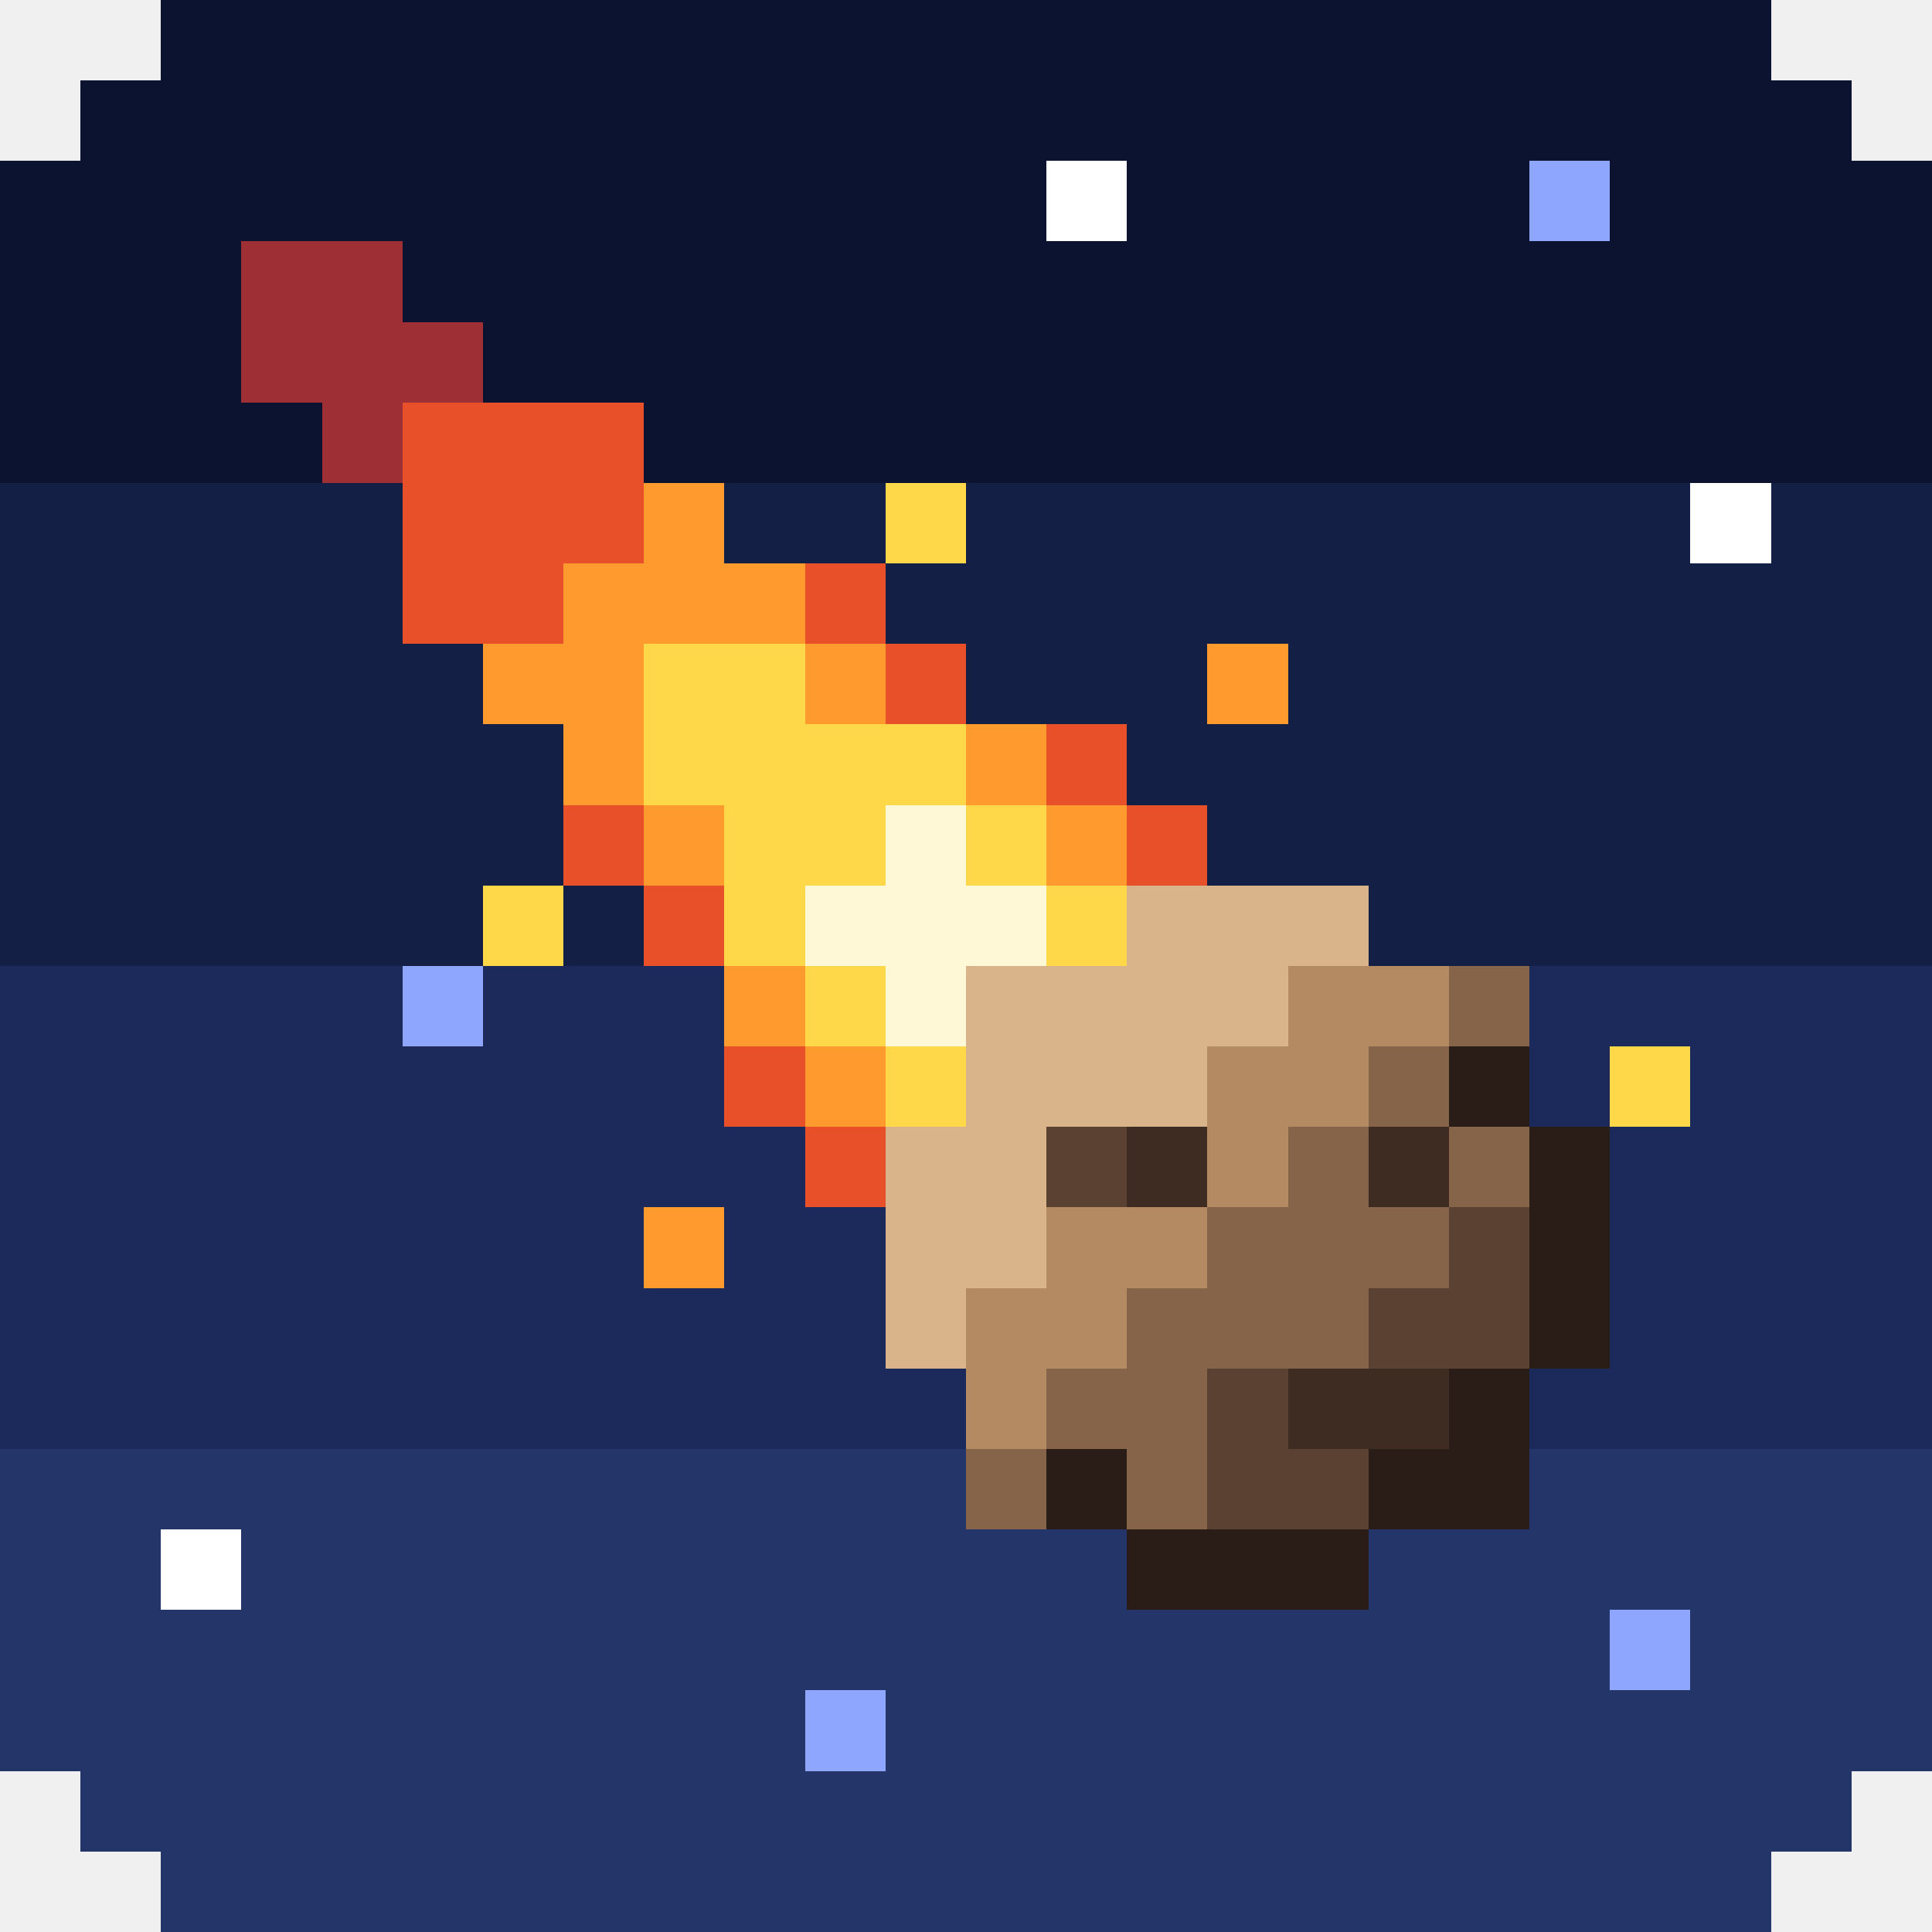
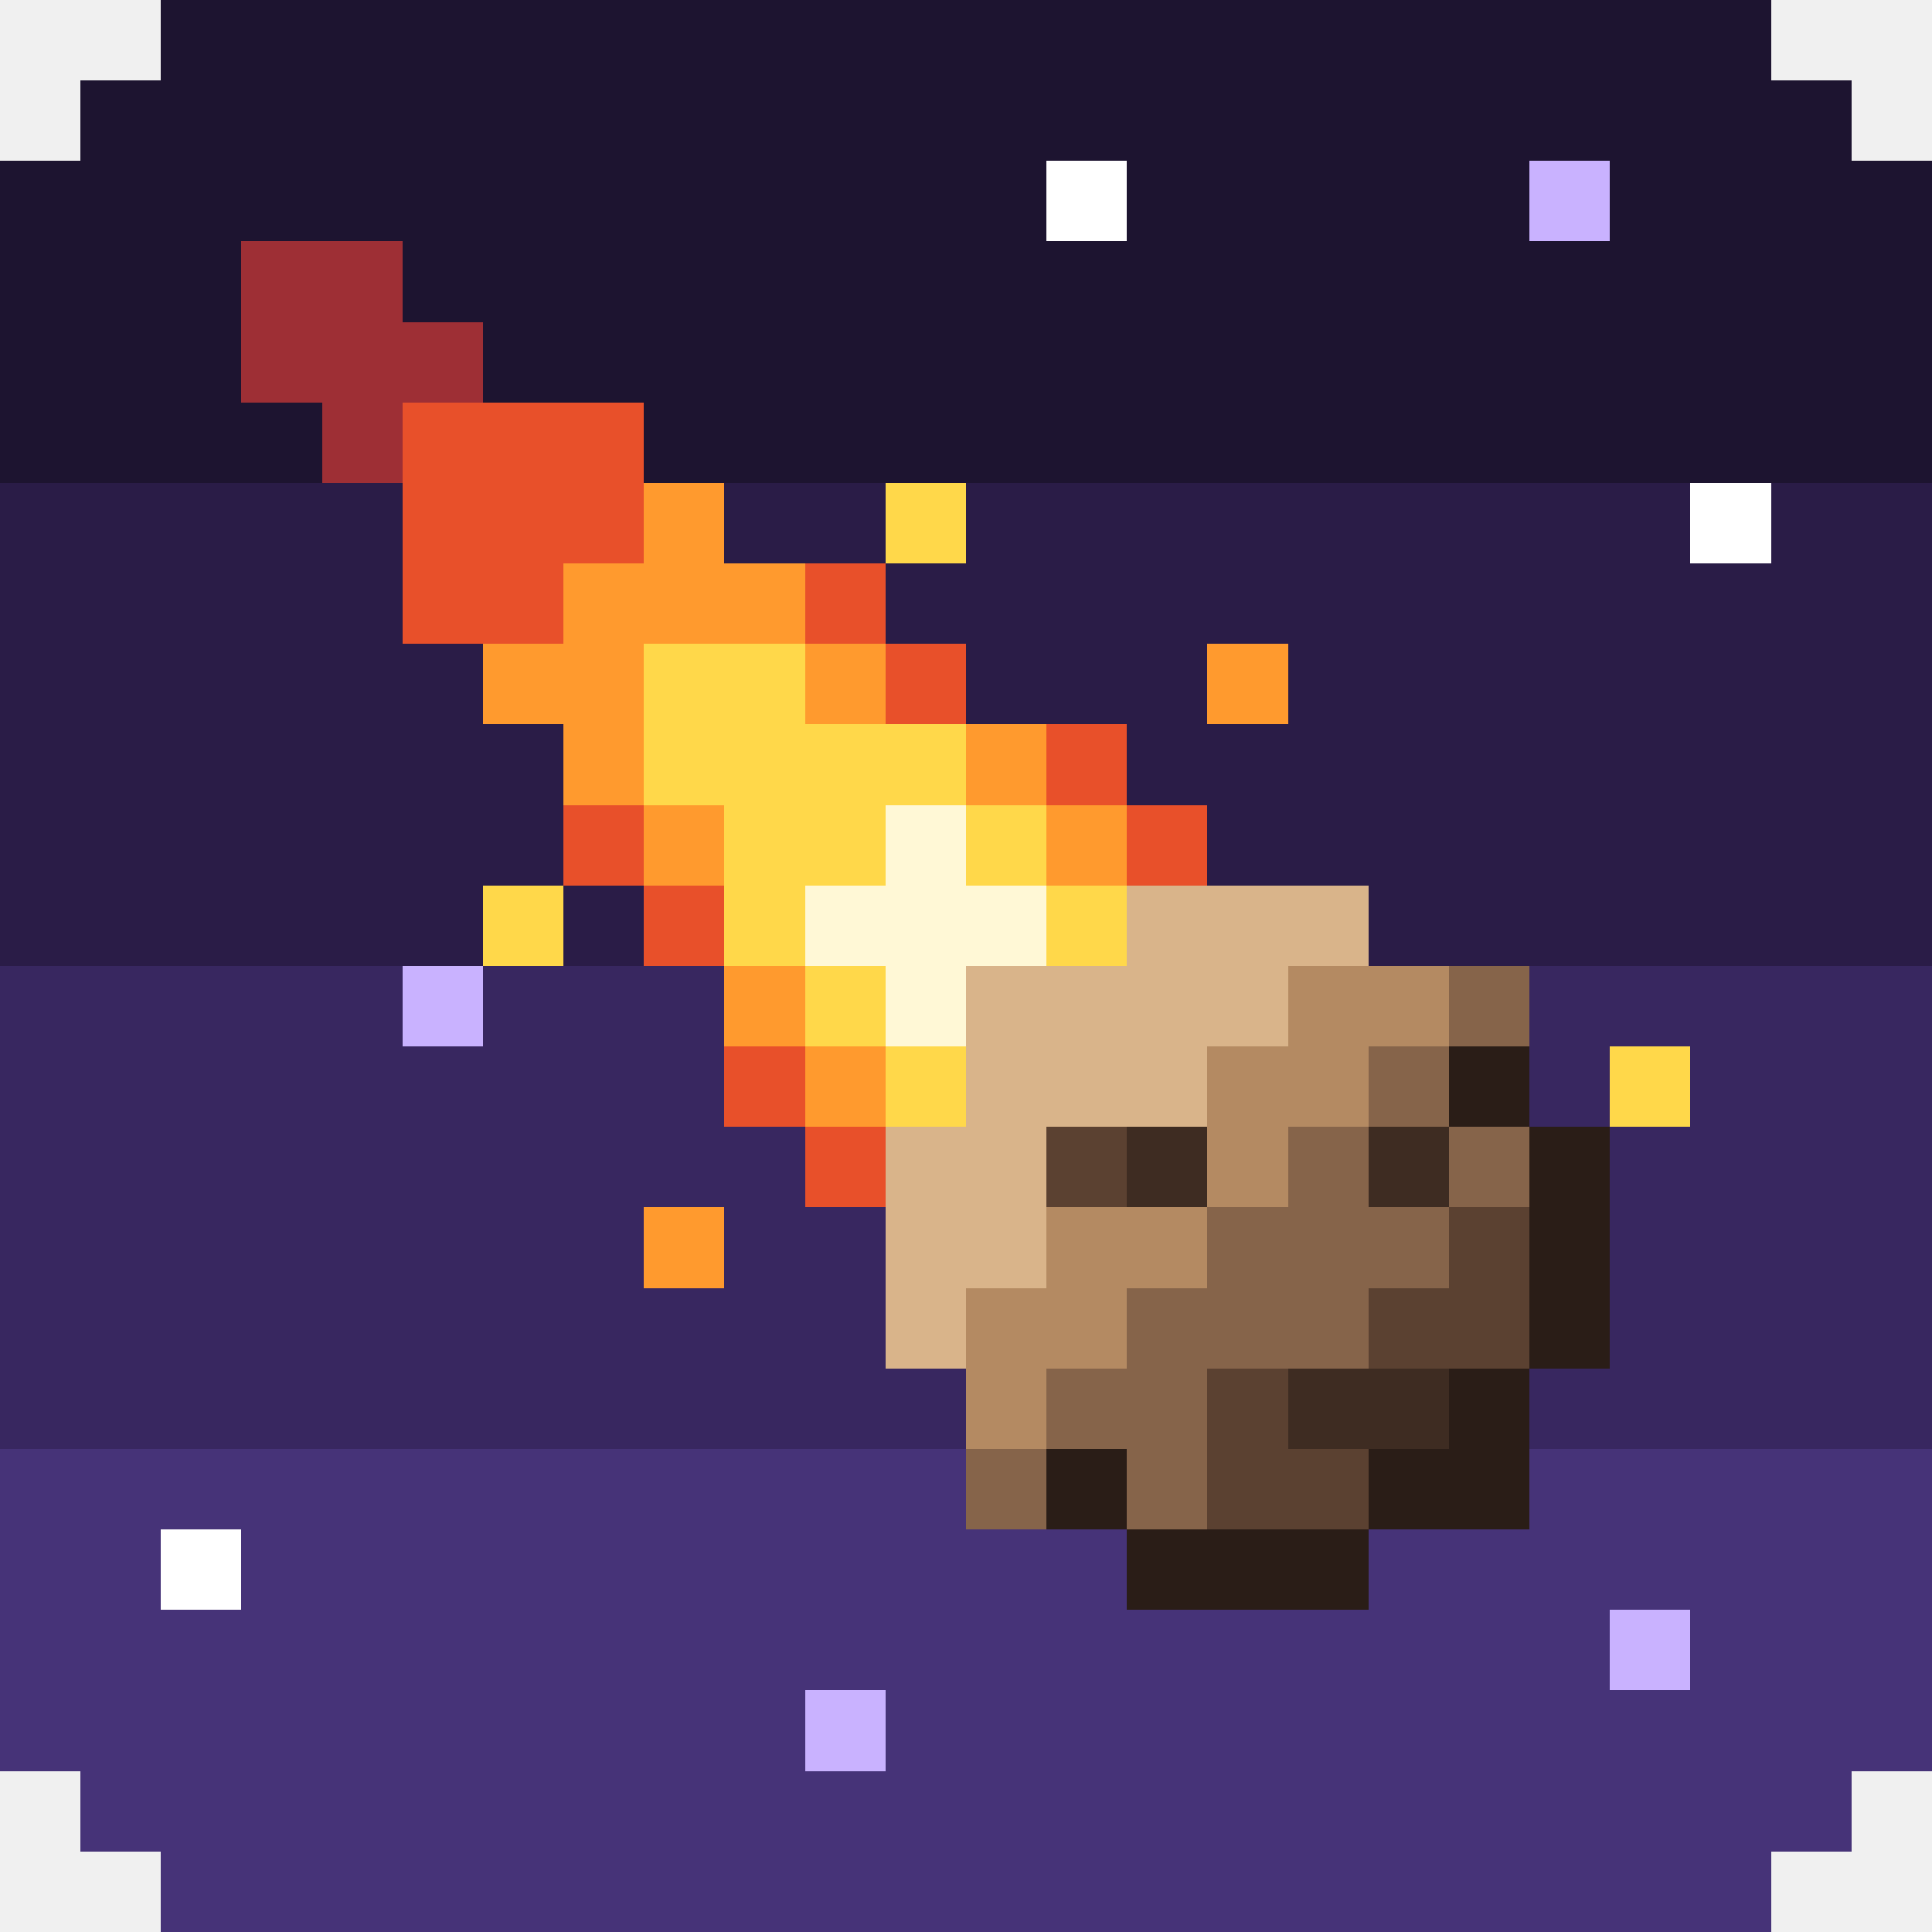
<svg xmlns="http://www.w3.org/2000/svg" viewBox="0 0 24 24" shape-rendering="crispEdges">
-   <rect x="2" y="0" width="20" height="1" fill="#0b1330" />
-   <rect x="1" y="1" width="22" height="1" fill="#0b1330" />
-   <rect x="0" y="2" width="13" height="1" fill="#0b1330" />
+   <rect x="2" y="0" width="20" height="1" fill="#1d1430" />
+   <rect x="1" y="1" width="22" height="1" fill="#1d1430" />
+   <rect x="0" y="2" width="13" height="1" fill="#1d1430" />
  <rect x="13" y="2" width="1" height="1" fill="#ffffff" />
-   <rect x="14" y="2" width="5" height="1" fill="#0b1330" />
-   <rect x="19" y="2" width="1" height="1" fill="#8fa6ff" />
-   <rect x="20" y="2" width="4" height="1" fill="#0b1330" />
-   <rect x="0" y="3" width="3" height="1" fill="#0b1330" />
+   <rect x="14" y="2" width="5" height="1" fill="#1d1430" />
+   <rect x="19" y="2" width="1" height="1" fill="#c9b2ff" />
+   <rect x="20" y="2" width="4" height="1" fill="#1d1430" />
+   <rect x="0" y="3" width="3" height="1" fill="#1d1430" />
  <rect x="3" y="3" width="2" height="1" fill="#9e2f35" />
-   <rect x="5" y="3" width="19" height="1" fill="#0b1330" />
-   <rect x="0" y="4" width="3" height="1" fill="#0b1330" />
+   <rect x="5" y="3" width="19" height="1" fill="#1d1430" />
+   <rect x="0" y="4" width="3" height="1" fill="#1d1430" />
  <rect x="3" y="4" width="3" height="1" fill="#9e2f35" />
-   <rect x="6" y="4" width="18" height="1" fill="#0b1330" />
-   <rect x="0" y="5" width="4" height="1" fill="#0b1330" />
+   <rect x="6" y="4" width="18" height="1" fill="#1d1430" />
+   <rect x="0" y="5" width="4" height="1" fill="#1d1430" />
  <rect x="4" y="5" width="1" height="1" fill="#9e2f35" />
  <rect x="5" y="5" width="3" height="1" fill="#e8502a" />
-   <rect x="8" y="5" width="16" height="1" fill="#0b1330" />
-   <rect x="0" y="6" width="5" height="1" fill="#131f45" />
+   <rect x="8" y="5" width="16" height="1" fill="#1d1430" />
+   <rect x="0" y="6" width="5" height="1" fill="#2a1c47" />
  <rect x="5" y="6" width="3" height="1" fill="#e8502a" />
  <rect x="8" y="6" width="1" height="1" fill="#ff9a2e" />
-   <rect x="9" y="6" width="2" height="1" fill="#131f45" />
+   <rect x="9" y="6" width="2" height="1" fill="#2a1c47" />
  <rect x="11" y="6" width="1" height="1" fill="#ffd84a" />
-   <rect x="12" y="6" width="9" height="1" fill="#131f45" />
+   <rect x="12" y="6" width="9" height="1" fill="#2a1c47" />
  <rect x="21" y="6" width="1" height="1" fill="#ffffff" />
-   <rect x="22" y="6" width="2" height="1" fill="#131f45" />
-   <rect x="0" y="7" width="5" height="1" fill="#131f45" />
+   <rect x="22" y="6" width="2" height="1" fill="#2a1c47" />
+   <rect x="0" y="7" width="5" height="1" fill="#2a1c47" />
  <rect x="5" y="7" width="2" height="1" fill="#e8502a" />
  <rect x="7" y="7" width="3" height="1" fill="#ff9a2e" />
  <rect x="10" y="7" width="1" height="1" fill="#e8502a" />
-   <rect x="11" y="7" width="13" height="1" fill="#131f45" />
-   <rect x="0" y="8" width="6" height="1" fill="#131f45" />
+   <rect x="11" y="7" width="13" height="1" fill="#2a1c47" />
+   <rect x="0" y="8" width="6" height="1" fill="#2a1c47" />
  <rect x="6" y="8" width="2" height="1" fill="#ff9a2e" />
  <rect x="8" y="8" width="2" height="1" fill="#ffd84a" />
  <rect x="10" y="8" width="1" height="1" fill="#ff9a2e" />
  <rect x="11" y="8" width="1" height="1" fill="#e8502a" />
-   <rect x="12" y="8" width="3" height="1" fill="#131f45" />
+   <rect x="12" y="8" width="3" height="1" fill="#2a1c47" />
  <rect x="15" y="8" width="1" height="1" fill="#ff9a2e" />
-   <rect x="16" y="8" width="8" height="1" fill="#131f45" />
-   <rect x="0" y="9" width="7" height="1" fill="#131f45" />
+   <rect x="16" y="8" width="8" height="1" fill="#2a1c47" />
+   <rect x="0" y="9" width="7" height="1" fill="#2a1c47" />
  <rect x="7" y="9" width="1" height="1" fill="#ff9a2e" />
  <rect x="8" y="9" width="4" height="1" fill="#ffd84a" />
  <rect x="12" y="9" width="1" height="1" fill="#ff9a2e" />
  <rect x="13" y="9" width="1" height="1" fill="#e8502a" />
-   <rect x="14" y="9" width="10" height="1" fill="#131f45" />
-   <rect x="0" y="10" width="7" height="1" fill="#131f45" />
+   <rect x="14" y="9" width="10" height="1" fill="#2a1c47" />
+   <rect x="0" y="10" width="7" height="1" fill="#2a1c47" />
  <rect x="7" y="10" width="1" height="1" fill="#e8502a" />
  <rect x="8" y="10" width="1" height="1" fill="#ff9a2e" />
  <rect x="9" y="10" width="2" height="1" fill="#ffd84a" />
  <rect x="11" y="10" width="1" height="1" fill="#fff8d6" />
  <rect x="12" y="10" width="1" height="1" fill="#ffd84a" />
  <rect x="13" y="10" width="1" height="1" fill="#ff9a2e" />
  <rect x="14" y="10" width="1" height="1" fill="#e8502a" />
-   <rect x="15" y="10" width="9" height="1" fill="#131f45" />
-   <rect x="0" y="11" width="6" height="1" fill="#131f45" />
+   <rect x="15" y="10" width="9" height="1" fill="#2a1c47" />
+   <rect x="0" y="11" width="6" height="1" fill="#2a1c47" />
  <rect x="6" y="11" width="1" height="1" fill="#ffd84a" />
-   <rect x="7" y="11" width="1" height="1" fill="#131f45" />
+   <rect x="7" y="11" width="1" height="1" fill="#2a1c47" />
  <rect x="8" y="11" width="1" height="1" fill="#e8502a" />
  <rect x="9" y="11" width="1" height="1" fill="#ffd84a" />
  <rect x="10" y="11" width="3" height="1" fill="#fff8d6" />
  <rect x="13" y="11" width="1" height="1" fill="#ffd84a" />
  <rect x="14" y="11" width="3" height="1" fill="#d9b48a" />
-   <rect x="17" y="11" width="7" height="1" fill="#131f45" />
-   <rect x="0" y="12" width="5" height="1" fill="#1b2a5a" />
-   <rect x="5" y="12" width="1" height="1" fill="#8fa6ff" />
-   <rect x="6" y="12" width="3" height="1" fill="#1b2a5a" />
+   <rect x="17" y="11" width="7" height="1" fill="#2a1c47" />
+   <rect x="0" y="12" width="5" height="1" fill="#382760" />
+   <rect x="5" y="12" width="1" height="1" fill="#c9b2ff" />
+   <rect x="6" y="12" width="3" height="1" fill="#382760" />
  <rect x="9" y="12" width="1" height="1" fill="#ff9a2e" />
  <rect x="10" y="12" width="1" height="1" fill="#ffd84a" />
  <rect x="11" y="12" width="1" height="1" fill="#fff8d6" />
  <rect x="12" y="12" width="4" height="1" fill="#d9b48a" />
  <rect x="16" y="12" width="2" height="1" fill="#b48a62" />
  <rect x="18" y="12" width="1" height="1" fill="#86644a" />
-   <rect x="19" y="12" width="5" height="1" fill="#1b2a5a" />
-   <rect x="0" y="13" width="9" height="1" fill="#1b2a5a" />
+   <rect x="19" y="12" width="5" height="1" fill="#382760" />
+   <rect x="0" y="13" width="9" height="1" fill="#382760" />
  <rect x="9" y="13" width="1" height="1" fill="#e8502a" />
  <rect x="10" y="13" width="1" height="1" fill="#ff9a2e" />
  <rect x="11" y="13" width="1" height="1" fill="#ffd84a" />
  <rect x="12" y="13" width="3" height="1" fill="#d9b48a" />
  <rect x="15" y="13" width="2" height="1" fill="#b48a62" />
  <rect x="17" y="13" width="1" height="1" fill="#86644a" />
  <rect x="18" y="13" width="1" height="1" fill="#2a1d17" />
-   <rect x="19" y="13" width="1" height="1" fill="#1b2a5a" />
+   <rect x="19" y="13" width="1" height="1" fill="#382760" />
  <rect x="20" y="13" width="1" height="1" fill="#ffd84a" />
-   <rect x="21" y="13" width="3" height="1" fill="#1b2a5a" />
-   <rect x="0" y="14" width="10" height="1" fill="#1b2a5a" />
+   <rect x="21" y="13" width="3" height="1" fill="#382760" />
+   <rect x="0" y="14" width="10" height="1" fill="#382760" />
  <rect x="10" y="14" width="1" height="1" fill="#e8502a" />
  <rect x="11" y="14" width="2" height="1" fill="#d9b48a" />
  <rect x="13" y="14" width="1" height="1" fill="#5b4131" />
  <rect x="14" y="14" width="1" height="1" fill="#3e2c22" />
  <rect x="15" y="14" width="1" height="1" fill="#b48a62" />
  <rect x="16" y="14" width="1" height="1" fill="#86644a" />
  <rect x="17" y="14" width="1" height="1" fill="#3e2c22" />
  <rect x="18" y="14" width="1" height="1" fill="#86644a" />
  <rect x="19" y="14" width="1" height="1" fill="#2a1d17" />
-   <rect x="20" y="14" width="4" height="1" fill="#1b2a5a" />
-   <rect x="0" y="15" width="8" height="1" fill="#1b2a5a" />
+   <rect x="20" y="14" width="4" height="1" fill="#382760" />
+   <rect x="0" y="15" width="8" height="1" fill="#382760" />
  <rect x="8" y="15" width="1" height="1" fill="#ff9a2e" />
-   <rect x="9" y="15" width="2" height="1" fill="#1b2a5a" />
+   <rect x="9" y="15" width="2" height="1" fill="#382760" />
  <rect x="11" y="15" width="2" height="1" fill="#d9b48a" />
  <rect x="13" y="15" width="2" height="1" fill="#b48a62" />
  <rect x="15" y="15" width="3" height="1" fill="#86644a" />
  <rect x="18" y="15" width="1" height="1" fill="#5b4131" />
  <rect x="19" y="15" width="1" height="1" fill="#2a1d17" />
-   <rect x="20" y="15" width="4" height="1" fill="#1b2a5a" />
-   <rect x="0" y="16" width="11" height="1" fill="#1b2a5a" />
+   <rect x="20" y="15" width="4" height="1" fill="#382760" />
+   <rect x="0" y="16" width="11" height="1" fill="#382760" />
  <rect x="11" y="16" width="1" height="1" fill="#d9b48a" />
  <rect x="12" y="16" width="2" height="1" fill="#b48a62" />
  <rect x="14" y="16" width="3" height="1" fill="#86644a" />
  <rect x="17" y="16" width="2" height="1" fill="#5b4131" />
  <rect x="19" y="16" width="1" height="1" fill="#2a1d17" />
-   <rect x="20" y="16" width="4" height="1" fill="#1b2a5a" />
-   <rect x="0" y="17" width="12" height="1" fill="#1b2a5a" />
+   <rect x="20" y="16" width="4" height="1" fill="#382760" />
+   <rect x="0" y="17" width="12" height="1" fill="#382760" />
  <rect x="12" y="17" width="1" height="1" fill="#b48a62" />
  <rect x="13" y="17" width="2" height="1" fill="#86644a" />
  <rect x="15" y="17" width="1" height="1" fill="#5b4131" />
  <rect x="16" y="17" width="2" height="1" fill="#3e2c22" />
  <rect x="18" y="17" width="1" height="1" fill="#2a1d17" />
-   <rect x="19" y="17" width="5" height="1" fill="#1b2a5a" />
-   <rect x="0" y="18" width="12" height="1" fill="#243669" />
+   <rect x="19" y="17" width="5" height="1" fill="#382760" />
+   <rect x="0" y="18" width="12" height="1" fill="#463378" />
  <rect x="12" y="18" width="1" height="1" fill="#86644a" />
  <rect x="13" y="18" width="1" height="1" fill="#2a1d17" />
  <rect x="14" y="18" width="1" height="1" fill="#86644a" />
  <rect x="15" y="18" width="2" height="1" fill="#5b4131" />
  <rect x="17" y="18" width="2" height="1" fill="#2a1d17" />
-   <rect x="19" y="18" width="5" height="1" fill="#243669" />
-   <rect x="0" y="19" width="2" height="1" fill="#243669" />
+   <rect x="19" y="18" width="5" height="1" fill="#463378" />
+   <rect x="0" y="19" width="2" height="1" fill="#463378" />
  <rect x="2" y="19" width="1" height="1" fill="#ffffff" />
-   <rect x="3" y="19" width="11" height="1" fill="#243669" />
+   <rect x="3" y="19" width="11" height="1" fill="#463378" />
  <rect x="14" y="19" width="3" height="1" fill="#2a1d17" />
-   <rect x="17" y="19" width="7" height="1" fill="#243669" />
-   <rect x="0" y="20" width="20" height="1" fill="#243669" />
-   <rect x="20" y="20" width="1" height="1" fill="#8fa6ff" />
-   <rect x="21" y="20" width="3" height="1" fill="#243669" />
-   <rect x="0" y="21" width="10" height="1" fill="#243669" />
-   <rect x="10" y="21" width="1" height="1" fill="#8fa6ff" />
-   <rect x="11" y="21" width="13" height="1" fill="#243669" />
-   <rect x="1" y="22" width="22" height="1" fill="#243669" />
-   <rect x="2" y="23" width="20" height="1" fill="#243669" />
+   <rect x="17" y="19" width="7" height="1" fill="#463378" />
+   <rect x="0" y="20" width="20" height="1" fill="#463378" />
+   <rect x="20" y="20" width="1" height="1" fill="#c9b2ff" />
+   <rect x="21" y="20" width="3" height="1" fill="#463378" />
+   <rect x="0" y="21" width="10" height="1" fill="#463378" />
+   <rect x="10" y="21" width="1" height="1" fill="#c9b2ff" />
+   <rect x="11" y="21" width="13" height="1" fill="#463378" />
+   <rect x="1" y="22" width="22" height="1" fill="#463378" />
+   <rect x="2" y="23" width="20" height="1" fill="#463378" />
</svg>
